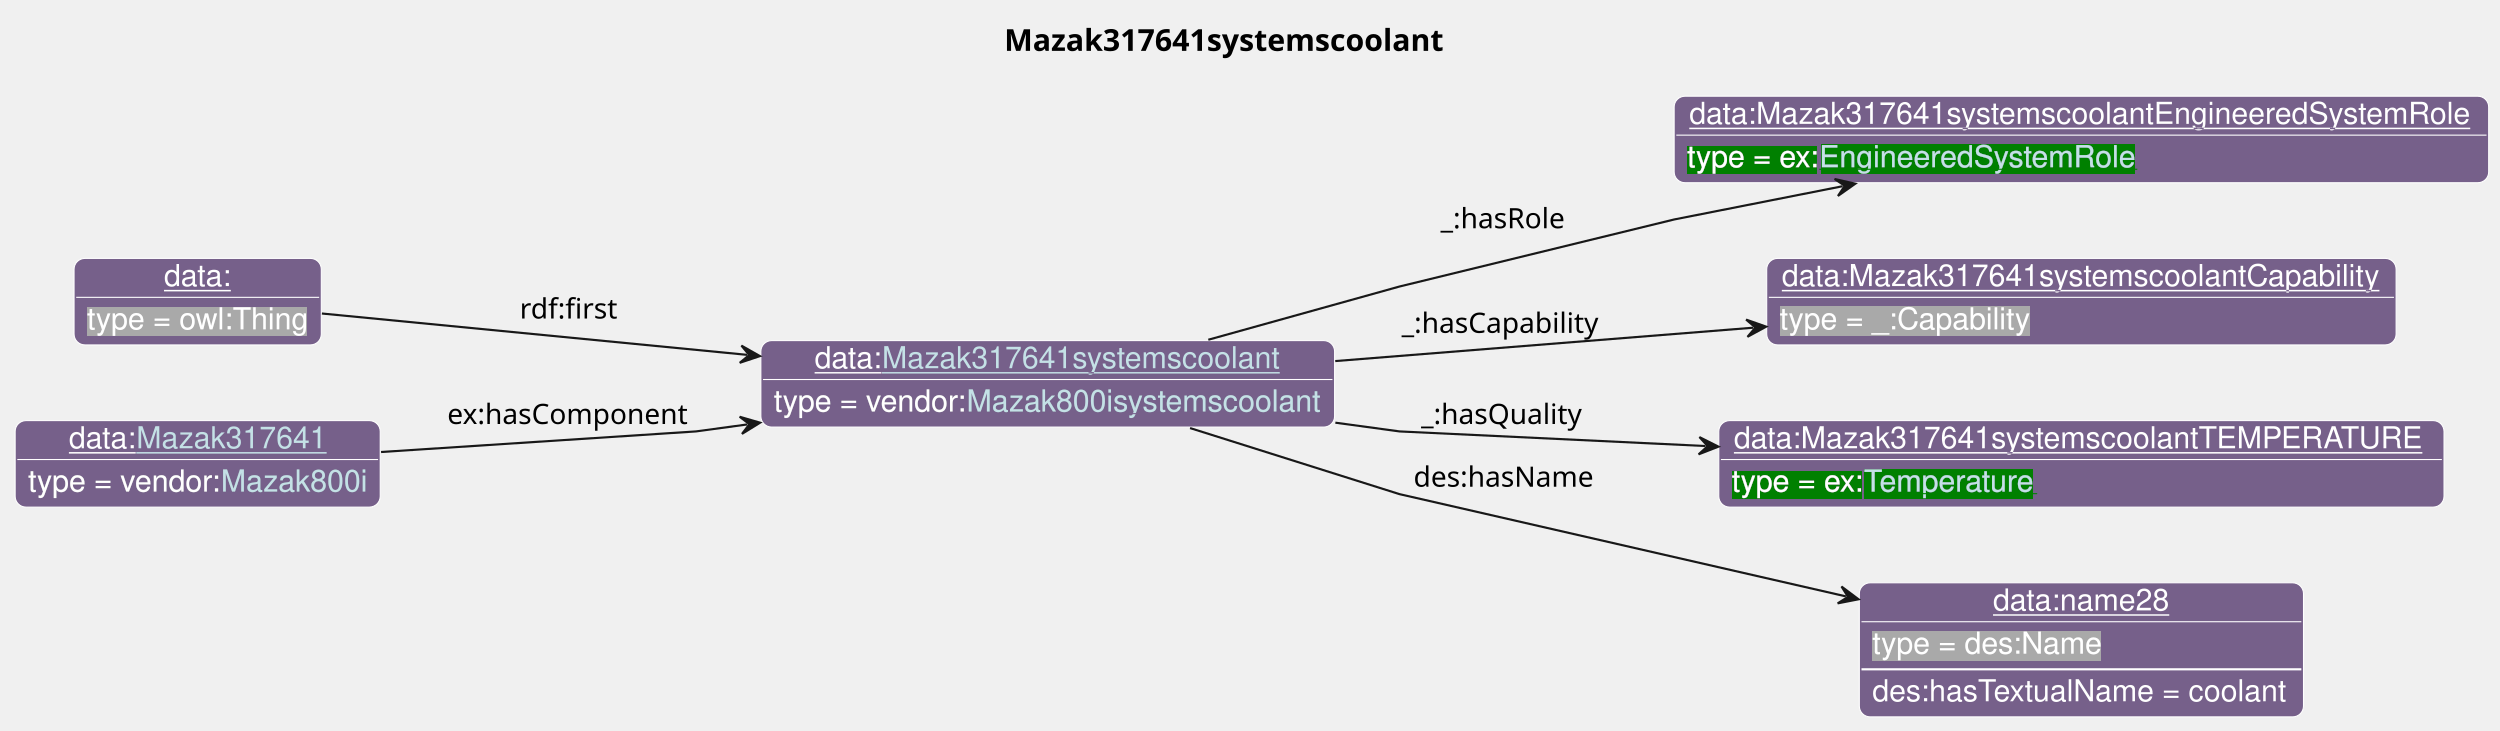
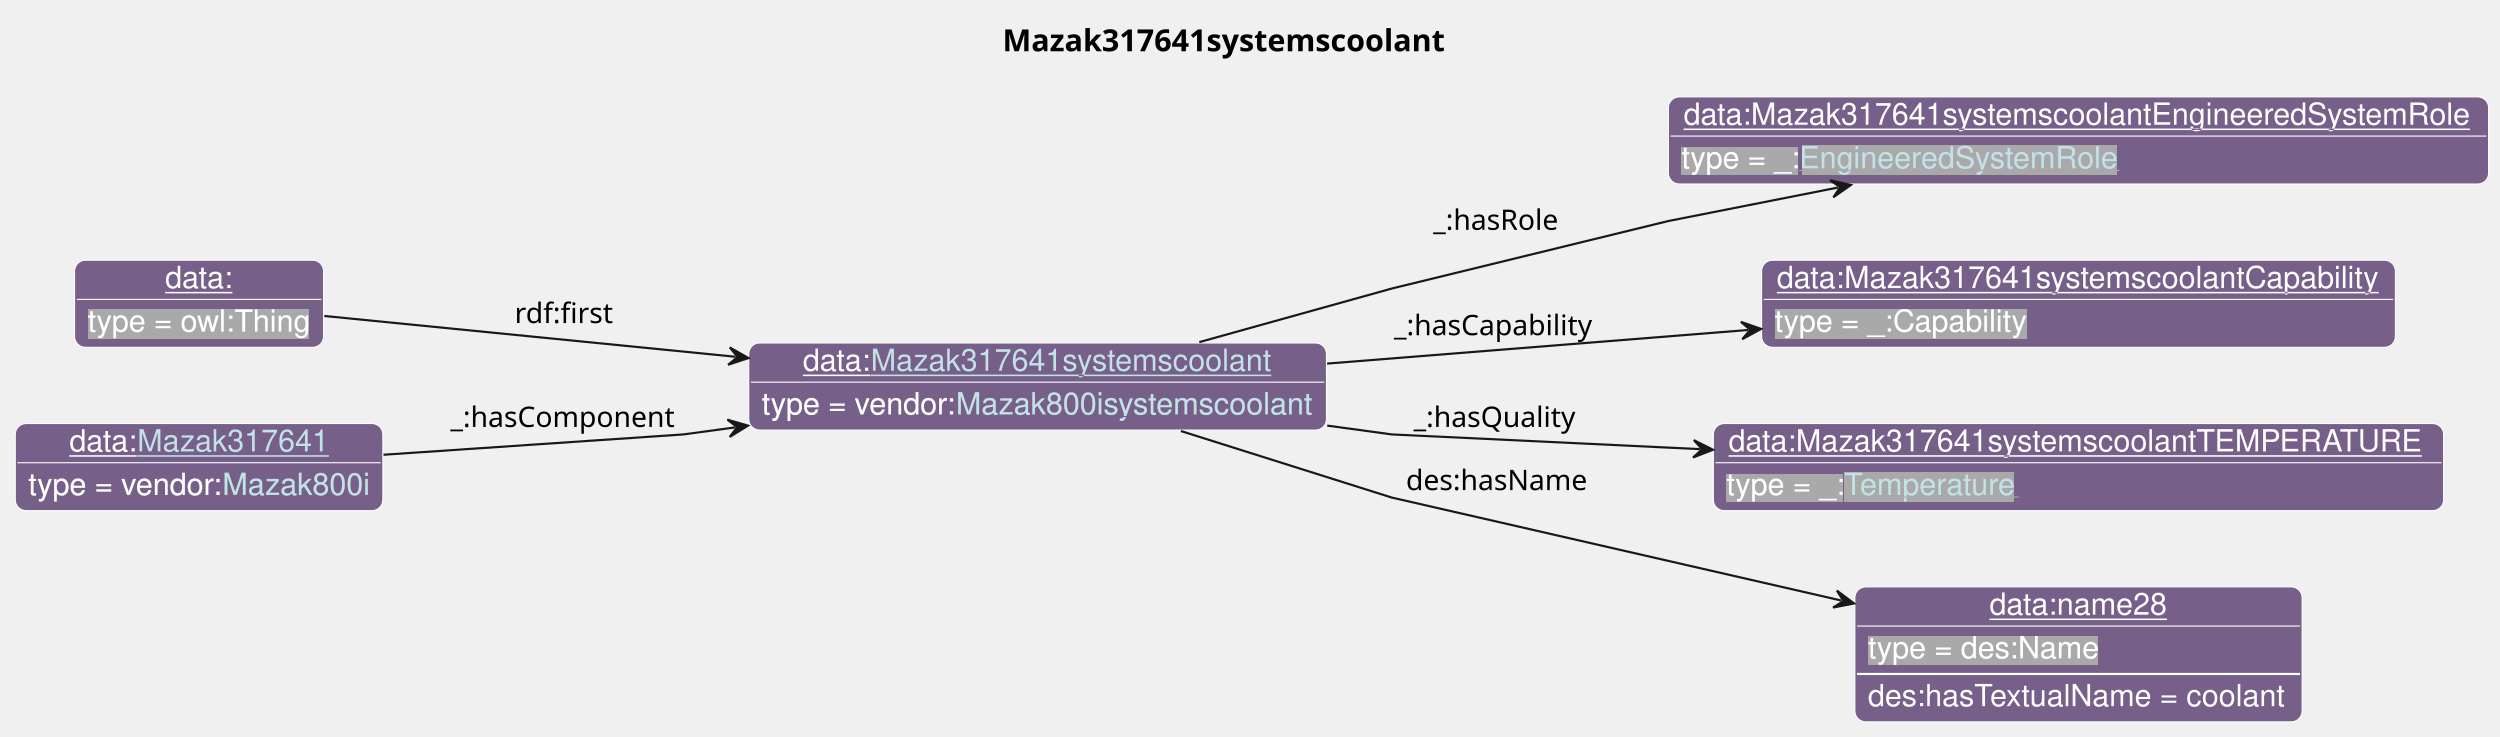
- <svg xmlns="http://www.w3.org/2000/svg" xmlns:xlink="http://www.w3.org/1999/xlink" contentStyleType="text/css" data-diagram-type="CLASS" height="338px" preserveAspectRatio="none" style="width:1156px;height:338px;background:#FFFFFF;" version="1.1" viewBox="0 0 1156 338" width="1156px" zoomAndPan="magnify">
+ <svg xmlns="http://www.w3.org/2000/svg" xmlns:xlink="http://www.w3.org/1999/xlink" contentStyleType="text/css" data-diagram-type="CLASS" height="338px" preserveAspectRatio="none" style="width:1148px;height:338px;background:#FFFFFF;" version="1.1" viewBox="0 0 1148 338" width="1148px" zoomAndPan="magnify">
  <defs>
-     <filter height="1" id="b6koc96s8jtah0" width="1" x="0" y="0">
+     <filter height="1" id="bp8vqk1dw007j0" width="1" x="0" y="0">
      <feFlood flood-color="#76608A" result="flood" />
      <feComposite in="SourceGraphic" in2="flood" operator="over" />
    </filter>
-     <filter height="1" id="b6koc96s8jtah1" width="1" x="0" y="0">
-       <feFlood flood-color="#008000" result="flood" />
-       <feComposite in="SourceGraphic" in2="flood" operator="over" />
-     </filter>
-     <filter height="1" id="b6koc96s8jtah2" width="1" x="0" y="0">
+     <filter height="1" id="bp8vqk1dw007j1" width="1" x="0" y="0">
      <feFlood flood-color="#A9A9A9" result="flood" />
      <feComposite in="SourceGraphic" in2="flood" operator="over" />
    </filter>
  </defs>
  <g>
    <g class="title" data-source-line="13">
-       <text fill="#000000" font-family="sans-serif" font-size="14" font-weight="bold" lengthAdjust="spacing" textLength="214.06" x="464.356" y="23.535">Mazak317641systemscoolant</text>
+       <text fill="#000000" font-family="sans-serif" font-size="14" font-weight="bold" lengthAdjust="spacing" textLength="214.06" x="460.356" y="23.535">Mazak317641systemscoolant</text>
    </g>
    <g class="entity" data-entity="o0" data-source-line="131" data-uid="ent0002" id="entity_o0">
-       <rect fill="#76608A" height="40" rx="5" ry="5" style="stroke:#FFFFFF;stroke-width:0.5;" width="265.299" x="351.82" y="157.488" />
-       <text fill="#FFFFFF" font-family="Helvetica" font-size="14" lengthAdjust="spacing" text-decoration="underline" textLength="31.138" x="376.684" y="170.269">data:</text>
+       <rect fill="#76608A" height="40" rx="5" ry="5" style="stroke:#FFFFFF;stroke-width:0.5;" width="265.299" x="343.82" y="157.488" />
+       <text fill="#FFFFFF" font-family="Helvetica" font-size="14" lengthAdjust="spacing" text-decoration="underline" textLength="31.138" x="368.684" y="170.269">data:</text>
      <a href="./Mazak317641systemscoolant.html" target="_top" title="./Mazak317641systemscoolant.html" xlink:actuate="onRequest" xlink:href="./Mazak317641systemscoolant.html" xlink:show="new" xlink:title="./Mazak317641systemscoolant.html" xlink:type="simple">
-         <text fill="#C4E1E6" font-family="Helvetica" font-size="14" lengthAdjust="spacing" text-decoration="underline" textLength="184.434" x="407.822" y="170.269">Mazak317641systemscoolant</text>
+         <text fill="#C4E1E6" font-family="Helvetica" font-size="14" lengthAdjust="spacing" text-decoration="underline" textLength="184.434" x="399.822" y="170.269">Mazak317641systemscoolant</text>
      </a>
-       <line style="stroke:#FFFFFF;stroke-width:0.5;" x1="352.82" x2="616.119" y1="175.488" y2="175.488" />
-       <text fill="#FFFFFF" filter="url(#b6koc96s8jtah0)" font-family="Helvetica" font-size="14" lengthAdjust="spacing" textLength="89.113" x="357.82" y="190.269">type = vendor:</text>
+       <line style="stroke:#FFFFFF;stroke-width:0.5;" x1="344.82" x2="608.119" y1="175.488" y2="175.488" />
+       <text fill="#FFFFFF" filter="url(#bp8vqk1dw007j0)" font-family="Helvetica" font-size="14" lengthAdjust="spacing" textLength="89.113" x="349.82" y="190.269">type = vendor:</text>
      <a href="../Mazak.html#Mazak800isystemscoolant" target="_top" title="../Mazak.html#Mazak800isystemscoolant" xlink:actuate="onRequest" xlink:href="../Mazak.html#Mazak800isystemscoolant" xlink:show="new" xlink:title="../Mazak.html#Mazak800isystemscoolant" xlink:type="simple">
-         <text fill="#C4E1E6" filter="url(#b6koc96s8jtah0)" font-family="Helvetica" font-size="14" lengthAdjust="spacing" textLength="164.185" x="446.933" y="190.269">Mazak800isystemscoolant</text>
-         <line style="stroke:#76608A;stroke-width:0.5;" x1="446.933" x2="611.119" y1="191.269" y2="191.269" />
+         <text fill="#C4E1E6" filter="url(#bp8vqk1dw007j0)" font-family="Helvetica" font-size="14" lengthAdjust="spacing" textLength="164.185" x="438.933" y="190.269">Mazak800isystemscoolant</text>
+         <line style="stroke:#76608A;stroke-width:0.5;" x1="438.933" x2="603.119" y1="191.269" y2="191.269" />
      </a>
    </g>
    <g class="entity" data-entity="o1" data-source-line="131" data-uid="ent0003" id="entity_o1">
-       <rect fill="#76608A" height="40" rx="5" ry="5" style="stroke:#FFFFFF;stroke-width:0.5;" width="376.653" x="774.12" y="44.488" />
-       <text fill="#FFFFFF" font-family="Helvetica" font-size="14" lengthAdjust="spacing" text-decoration="underline" textLength="362.653" x="781.12" y="57.269">data:Mazak317641systemscoolantEngineeredSystemRole</text>
-       <line style="stroke:#FFFFFF;stroke-width:0.5;" x1="775.12" x2="1149.773" y1="62.488" y2="62.488" />
-       <text fill="#FFFFFF" filter="url(#b6koc96s8jtah1)" font-family="Helvetica" font-size="14" lengthAdjust="spacing" textLength="61.093" x="780.12" y="77.269">type = ex:</text>
-       <a href="../Example.html#EngineeredSystemRole" target="_top" title="../Example.html#EngineeredSystemRole" xlink:actuate="onRequest" xlink:href="../Example.html#EngineeredSystemRole" xlink:show="new" xlink:title="../Example.html#EngineeredSystemRole" xlink:type="simple">
-         <text fill="#C4E1E6" filter="url(#b6koc96s8jtah1)" font-family="Helvetica" font-size="14" lengthAdjust="spacing" textLength="147.082" x="841.213" y="77.269">EngineeredSystemRole</text>
-         <line style="stroke:#008000;stroke-width:0.5;" x1="841.213" x2="988.295" y1="78.269" y2="78.269" />
+       <rect fill="#76608A" height="40" rx="5" ry="5" style="stroke:#FFFFFF;stroke-width:0.5;" width="376.653" x="766.12" y="44.488" />
+       <text fill="#FFFFFF" font-family="Helvetica" font-size="14" lengthAdjust="spacing" text-decoration="underline" textLength="362.653" x="773.12" y="57.269">data:Mazak317641systemscoolantEngineeredSystemRole</text>
+       <line style="stroke:#FFFFFF;stroke-width:0.5;" x1="767.12" x2="1141.773" y1="62.488" y2="62.488" />
+       <text fill="#FFFFFF" filter="url(#bp8vqk1dw007j1)" font-family="Helvetica" font-size="14" lengthAdjust="spacing" textLength="54.093" x="772.12" y="77.269">type = _:</text>
+       <a href="../MTConnect.html#EngineeredSystemRole" target="_top" title="../MTConnect.html#EngineeredSystemRole" xlink:actuate="onRequest" xlink:href="../MTConnect.html#EngineeredSystemRole" xlink:show="new" xlink:title="../MTConnect.html#EngineeredSystemRole" xlink:type="simple">
+         <text fill="#C4E1E6" filter="url(#bp8vqk1dw007j1)" font-family="Helvetica" font-size="14" lengthAdjust="spacing" textLength="147.082" x="826.213" y="77.269">EngineeredSystemRole</text>
+         <line style="stroke:#A9A9A9;stroke-width:0.5;" x1="826.213" x2="973.295" y1="78.269" y2="78.269" />
      </a>
    </g>
    <g class="entity" data-entity="o2" data-source-line="131" data-uid="ent0004" id="entity_o2">
-       <rect fill="#76608A" height="40" rx="5" ry="5" style="stroke:#FFFFFF;stroke-width:0.5;" width="291.047" x="816.92" y="119.488" />
-       <text fill="#FFFFFF" font-family="Helvetica" font-size="14" lengthAdjust="spacing" text-decoration="underline" textLength="277.047" x="823.92" y="132.269">data:Mazak317641systemscoolantCapability</text>
-       <line style="stroke:#FFFFFF;stroke-width:0.5;" x1="817.92" x2="1106.967" y1="137.488" y2="137.488" />
-       <text fill="#FFFFFF" filter="url(#b6koc96s8jtah2)" font-family="Helvetica" font-size="14" lengthAdjust="spacing" textLength="115.568" x="822.92" y="152.269">type = _:Capability</text>
+       <rect fill="#76608A" height="40" rx="5" ry="5" style="stroke:#FFFFFF;stroke-width:0.5;" width="291.047" x="808.92" y="119.488" />
+       <text fill="#FFFFFF" font-family="Helvetica" font-size="14" lengthAdjust="spacing" text-decoration="underline" textLength="277.047" x="815.92" y="132.269">data:Mazak317641systemscoolantCapability</text>
+       <line style="stroke:#FFFFFF;stroke-width:0.5;" x1="809.92" x2="1098.967" y1="137.488" y2="137.488" />
+       <text fill="#FFFFFF" filter="url(#bp8vqk1dw007j1)" font-family="Helvetica" font-size="14" lengthAdjust="spacing" textLength="115.568" x="814.92" y="152.269">type = _:Capability</text>
    </g>
    <g class="entity" data-entity="o3" data-source-line="131" data-uid="ent0005" id="entity_o3">
-       <rect fill="#76608A" height="40" rx="5" ry="5" style="stroke:#FFFFFF;stroke-width:0.5;" width="335.357" x="794.76" y="194.488" />
-       <text fill="#FFFFFF" font-family="Helvetica" font-size="14" lengthAdjust="spacing" text-decoration="underline" textLength="321.357" x="801.76" y="207.269">data:Mazak317641systemscoolantTEMPERATURE</text>
-       <line style="stroke:#FFFFFF;stroke-width:0.5;" x1="795.76" x2="1129.117" y1="212.488" y2="212.488" />
-       <text fill="#FFFFFF" filter="url(#b6koc96s8jtah1)" font-family="Helvetica" font-size="14" lengthAdjust="spacing" textLength="61.093" x="800.76" y="227.269">type = ex:</text>
-       <a href="../Example.html#Temperature" target="_top" title="../Example.html#Temperature" xlink:actuate="onRequest" xlink:href="../Example.html#Temperature" xlink:show="new" xlink:title="../Example.html#Temperature" xlink:type="simple">
-         <text fill="#C4E1E6" filter="url(#b6koc96s8jtah1)" font-family="Helvetica" font-size="14" lengthAdjust="spacing" textLength="80.144" x="861.853" y="227.269">Temperature</text>
-         <line style="stroke:#008000;stroke-width:0.5;" x1="861.853" x2="941.997" y1="228.269" y2="228.269" />
+       <rect fill="#76608A" height="40" rx="5" ry="5" style="stroke:#FFFFFF;stroke-width:0.5;" width="335.357" x="786.76" y="194.488" />
+       <text fill="#FFFFFF" font-family="Helvetica" font-size="14" lengthAdjust="spacing" text-decoration="underline" textLength="321.357" x="793.76" y="207.269">data:Mazak317641systemscoolantTEMPERATURE</text>
+       <line style="stroke:#FFFFFF;stroke-width:0.5;" x1="787.76" x2="1121.117" y1="212.488" y2="212.488" />
+       <text fill="#FFFFFF" filter="url(#bp8vqk1dw007j1)" font-family="Helvetica" font-size="14" lengthAdjust="spacing" textLength="54.093" x="792.76" y="227.269">type = _:</text>
+       <a href="../MTConnect.html#Temperature" target="_top" title="../MTConnect.html#Temperature" xlink:actuate="onRequest" xlink:href="../MTConnect.html#Temperature" xlink:show="new" xlink:title="../MTConnect.html#Temperature" xlink:type="simple">
+         <text fill="#C4E1E6" filter="url(#bp8vqk1dw007j1)" font-family="Helvetica" font-size="14" lengthAdjust="spacing" textLength="80.144" x="846.853" y="227.269">Temperature</text>
+         <line style="stroke:#A9A9A9;stroke-width:0.5;" x1="846.853" x2="926.997" y1="228.269" y2="228.269" />
      </a>
    </g>
    <g class="entity" data-entity="o4" data-source-line="131" data-uid="ent0006" id="entity_o4">
-       <rect fill="#76608A" height="62" rx="5" ry="5" style="stroke:#FFFFFF;stroke-width:0.5;" width="205.389" x="859.75" y="269.488" />
-       <text fill="#FFFFFF" font-family="Helvetica" font-size="14" lengthAdjust="spacing" text-decoration="underline" textLength="81.731" x="921.579" y="282.269">data:name28</text>
-       <line style="stroke:#FFFFFF;stroke-width:0.5;" x1="860.75" x2="1064.139" y1="287.488" y2="287.488" />
-       <text fill="#FFFFFF" filter="url(#b6koc96s8jtah2)" font-family="Helvetica" font-size="14" lengthAdjust="spacing" textLength="106.224" x="865.75" y="302.269">type = des:Name</text>
-       <line style="stroke:#FFFFFF;stroke-width:1;" x1="860.75" x2="1064.139" y1="309.488" y2="309.488" />
-       <text fill="#FFFFFF" font-family="Helvetica" font-size="14" lengthAdjust="spacing" textLength="193.389" x="865.75" y="324.269">des:hasTextualName = coolant</text>
+       <rect fill="#76608A" height="62" rx="5" ry="5" style="stroke:#FFFFFF;stroke-width:0.5;" width="205.389" x="851.75" y="269.488" />
+       <text fill="#FFFFFF" font-family="Helvetica" font-size="14" lengthAdjust="spacing" text-decoration="underline" textLength="81.731" x="913.579" y="282.269">data:name28</text>
+       <line style="stroke:#FFFFFF;stroke-width:0.5;" x1="852.75" x2="1056.139" y1="287.488" y2="287.488" />
+       <text fill="#FFFFFF" filter="url(#bp8vqk1dw007j1)" font-family="Helvetica" font-size="14" lengthAdjust="spacing" textLength="106.224" x="857.75" y="302.269">type = des:Name</text>
+       <line style="stroke:#FFFFFF;stroke-width:1;" x1="852.75" x2="1056.139" y1="309.488" y2="309.488" />
+       <text fill="#FFFFFF" font-family="Helvetica" font-size="14" lengthAdjust="spacing" textLength="193.389" x="857.75" y="324.269">des:hasTextualName = coolant</text>
    </g>
    <g class="entity" data-entity="o5" data-source-line="131" data-uid="ent0007" id="entity_o5">
      <rect fill="#76608A" height="40" rx="5" ry="5" style="stroke:#FFFFFF;stroke-width:0.5;" width="114.334" x="34.24" y="119.488" />
      <text fill="#FFFFFF" font-family="Helvetica" font-size="14" lengthAdjust="spacing" text-decoration="underline" textLength="31.138" x="75.838" y="132.269">data:</text>
      <line style="stroke:#FFFFFF;stroke-width:0.5;" x1="35.24" x2="147.574" y1="137.488" y2="137.488" />
-       <text fill="#FFFFFF" filter="url(#b6koc96s8jtah2)" font-family="Helvetica" font-size="14" lengthAdjust="spacing" textLength="102.334" x="40.24" y="152.269">type = owl:Thing</text>
+       <text fill="#FFFFFF" filter="url(#bp8vqk1dw007j1)" font-family="Helvetica" font-size="14" lengthAdjust="spacing" textLength="102.334" x="40.24" y="152.269">type = owl:Thing</text>
    </g>
    <g class="entity" data-entity="o6" data-source-line="131" data-uid="ent0008" id="entity_o6">
      <rect fill="#76608A" height="40" rx="5" ry="5" style="stroke:#FFFFFF;stroke-width:0.5;" width="168.816" x="7" y="194.488" />
      <text fill="#FFFFFF" font-family="Helvetica" font-size="14" lengthAdjust="spacing" text-decoration="underline" textLength="31.138" x="31.864" y="207.269">data:</text>
      <a href="./Mazak317641.html" target="_top" title="./Mazak317641.html" xlink:actuate="onRequest" xlink:href="./Mazak317641.html" xlink:show="new" xlink:title="./Mazak317641.html" xlink:type="simple">
        <text fill="#C4E1E6" font-family="Helvetica" font-size="14" lengthAdjust="spacing" text-decoration="underline" textLength="87.951" x="63.002" y="207.269">Mazak317641</text>
      </a>
      <line style="stroke:#FFFFFF;stroke-width:0.5;" x1="8" x2="174.816" y1="212.488" y2="212.488" />
-       <text fill="#FFFFFF" filter="url(#b6koc96s8jtah0)" font-family="Helvetica" font-size="14" lengthAdjust="spacing" textLength="89.113" x="13" y="227.269">type = vendor:</text>
+       <text fill="#FFFFFF" filter="url(#bp8vqk1dw007j0)" font-family="Helvetica" font-size="14" lengthAdjust="spacing" textLength="89.113" x="13" y="227.269">type = vendor:</text>
      <a href="../Mazak.html#Mazak800i" target="_top" title="../Mazak.html#Mazak800i" xlink:actuate="onRequest" xlink:href="../Mazak.html#Mazak800i" xlink:show="new" xlink:title="../Mazak.html#Mazak800i" xlink:type="simple">
-         <text fill="#C4E1E6" filter="url(#b6koc96s8jtah0)" font-family="Helvetica" font-size="14" lengthAdjust="spacing" textLength="67.703" x="102.113" y="227.269">Mazak800i</text>
+         <text fill="#C4E1E6" filter="url(#bp8vqk1dw007j0)" font-family="Helvetica" font-size="14" lengthAdjust="spacing" textLength="67.703" x="102.113" y="227.269">Mazak800i</text>
        <line style="stroke:#76608A;stroke-width:0.5;" x1="102.113" x2="169.816" y1="228.269" y2="228.269" />
      </a>
    </g>
    <g class="link" data-entity-1="o0" data-entity-2="o1" data-source-line="195" data-uid="lnk9" id="link_o0_o1">
-       <path codeLine="195" d="M558.72,157.098 C601.49,145.188 647.12,132.488 647.12,132.488 C647.12,132.488 774.12,101.488 774.12,101.488 C774.12,101.488 808.704,94.661 852.034,86.101" fill="none" id="o0-to-o1" style="stroke:#181818;stroke-width:1;" />
-       <polygon fill="#181818" points="857.92,84.938,848.315,82.758,853.015,85.907,849.866,90.607,857.92,84.938" style="stroke:#181818;stroke-width:1;" />
-       <text fill="#000000" font-family="sans-serif" font-size="13" lengthAdjust="spacing" textLength="59.693" x="666.12" y="105.547">_:hasRole</text>
+       <path codeLine="195" d="M550.72,157.098 C593.49,145.188 639.12,132.488 639.12,132.488 C639.12,132.488 766.12,101.488 766.12,101.488 C766.12,101.488 800.704,94.661 844.034,86.101" fill="none" id="o0-to-o1" style="stroke:#181818;stroke-width:1;" />
+       <polygon fill="#181818" points="849.92,84.938,840.315,82.758,845.015,85.907,841.866,90.607,849.92,84.938" style="stroke:#181818;stroke-width:1;" />
+       <text fill="#000000" font-family="sans-serif" font-size="13" lengthAdjust="spacing" textLength="59.693" x="658.12" y="105.547">_:hasRole</text>
    </g>
    <g class="link" data-entity-1="o0" data-entity-2="o2" data-source-line="195" data-uid="lnk10" id="link_o0_o2">
-       <path codeLine="195" d="M617.42,166.958 C679.32,162.008 747.279,156.585 810.709,151.525" fill="none" id="o0-to-o2" style="stroke:#181818;stroke-width:1;" />
-       <polygon fill="#181818" points="816.69,151.048,807.4,147.777,811.706,151.446,808.037,155.751,816.69,151.048" style="stroke:#181818;stroke-width:1;" />
-       <text fill="#000000" font-family="sans-serif" font-size="13" lengthAdjust="spacing" textLength="95.132" x="648.12" y="153.917">_:hasCapability</text>
+       <path codeLine="195" d="M609.42,166.958 C671.32,162.008 739.279,156.585 802.709,151.525" fill="none" id="o0-to-o2" style="stroke:#181818;stroke-width:1;" />
+       <polygon fill="#181818" points="808.69,151.048,799.4,147.777,803.706,151.446,800.037,155.751,808.69,151.048" style="stroke:#181818;stroke-width:1;" />
+       <text fill="#000000" font-family="sans-serif" font-size="13" lengthAdjust="spacing" textLength="95.132" x="640.12" y="153.917">_:hasCapability</text>
    </g>
    <g class="link" data-entity-1="o0" data-entity-2="o3" data-source-line="195" data-uid="lnk11" id="link_o0_o3">
-       <path codeLine="195" d="M617.47,195.448 C635.03,197.848 647.12,199.488 647.12,199.488 C647.12,199.488 713.387,202.652 788.617,206.242" fill="none" id="o0-to-o3" style="stroke:#181818;stroke-width:1;" />
-       <polygon fill="#181818" points="794.61,206.528,785.811,202.104,789.616,206.29,785.43,210.095,794.61,206.528" style="stroke:#181818;stroke-width:1;" />
-       <text fill="#000000" font-family="sans-serif" font-size="13" lengthAdjust="spacing" textLength="77.003" x="657.12" y="196.057">_:hasQuality</text>
+       <path codeLine="195" d="M609.47,195.448 C627.03,197.848 639.12,199.488 639.12,199.488 C639.12,199.488 705.387,202.652 780.617,206.242" fill="none" id="o0-to-o3" style="stroke:#181818;stroke-width:1;" />
+       <polygon fill="#181818" points="786.61,206.528,777.811,202.104,781.616,206.29,777.43,210.095,786.61,206.528" style="stroke:#181818;stroke-width:1;" />
+       <text fill="#000000" font-family="sans-serif" font-size="13" lengthAdjust="spacing" textLength="77.003" x="649.12" y="196.057">_:hasQuality</text>
    </g>
    <g class="link" data-entity-1="o0" data-entity-2="o4" data-source-line="195" data-uid="lnk12" id="link_o0_o4">
-       <path codeLine="195" d="M550.28,197.938 C595.26,212.128 647.12,228.488 647.12,228.488 C647.12,228.488 761.761,254.749 853.541,275.769" fill="none" id="o0-to-o4" style="stroke:#181818;stroke-width:1;" />
-       <polygon fill="#181818" points="859.39,277.108,851.51,271.2,854.516,275.992,849.724,278.998,859.39,277.108" style="stroke:#181818;stroke-width:1;" />
-       <text fill="#000000" font-family="sans-serif" font-size="13" lengthAdjust="spacing" textLength="84.202" x="653.62" y="225.057">des:hasName</text>
+       <path codeLine="195" d="M542.28,197.938 C587.26,212.128 639.12,228.488 639.12,228.488 C639.12,228.488 753.761,254.749 845.541,275.769" fill="none" id="o0-to-o4" style="stroke:#181818;stroke-width:1;" />
+       <polygon fill="#181818" points="851.39,277.108,843.51,271.2,846.516,275.992,841.724,278.998,851.39,277.108" style="stroke:#181818;stroke-width:1;" />
+       <text fill="#000000" font-family="sans-serif" font-size="13" lengthAdjust="spacing" textLength="84.202" x="645.62" y="225.057">des:hasName</text>
    </g>
    <g class="link" data-entity-1="o5" data-entity-2="o0" data-source-line="195" data-uid="lnk13" id="link_o5_o0">
-       <path codeLine="195" d="M148.85,144.968 C201.63,150.098 276.458,157.367 345.428,164.077" fill="none" id="o5-to-o0" style="stroke:#181818;stroke-width:1;" />
-       <polygon fill="#181818" points="351.4,164.658,342.83,159.806,346.423,164.174,342.055,167.768,351.4,164.658" style="stroke:#181818;stroke-width:1;" />
-       <text fill="#000000" font-family="sans-serif" font-size="13" lengthAdjust="spacing" textLength="47.741" x="240.32" y="147.287">rdf:first</text>
+       <path codeLine="195" d="M148.93,145.098 C200.02,150.168 271.219,157.226 337.719,163.826" fill="none" id="o5-to-o0" style="stroke:#181818;stroke-width:1;" />
+       <polygon fill="#181818" points="343.69,164.418,335.129,159.549,338.714,163.924,334.339,167.51,343.69,164.418" style="stroke:#181818;stroke-width:1;" />
+       <text fill="#000000" font-family="sans-serif" font-size="13" lengthAdjust="spacing" textLength="47.741" x="236.32" y="148.347">rdf:first</text>
    </g>
    <g class="link" data-entity-1="o6" data-entity-2="o0" data-source-line="195" data-uid="lnk14" id="link_o6_o0">
-       <path codeLine="195" d="M176.2,209.008 C241.74,204.728 321.82,199.488 321.82,199.488 C321.82,199.488 327.955,198.66 345.525,196.26" fill="none" id="o6-to-o0" style="stroke:#181818;stroke-width:1;" />
-       <polygon fill="#181818" points="351.47,195.448,342.011,192.703,346.516,196.125,343.094,200.63,351.47,195.448" style="stroke:#181818;stroke-width:1;" />
-       <text fill="#000000" font-family="sans-serif" font-size="13" lengthAdjust="spacing" textLength="114.728" x="206.82" y="196.057">ex:hasComponent</text>
+       <path codeLine="195" d="M176.11,208.818 C238.81,204.568 313.82,199.488 313.82,199.488 C313.82,199.488 319.955,198.66 337.525,196.26" fill="none" id="o6-to-o0" style="stroke:#181818;stroke-width:1;" />
+       <polygon fill="#181818" points="343.47,195.448,334.011,192.703,338.516,196.125,335.094,200.63,343.47,195.448" style="stroke:#181818;stroke-width:1;" />
+       <text fill="#000000" font-family="sans-serif" font-size="13" lengthAdjust="spacing" textLength="106.012" x="206.82" y="196.057">_:hasComponent</text>
    </g>
  </g>
</svg>
